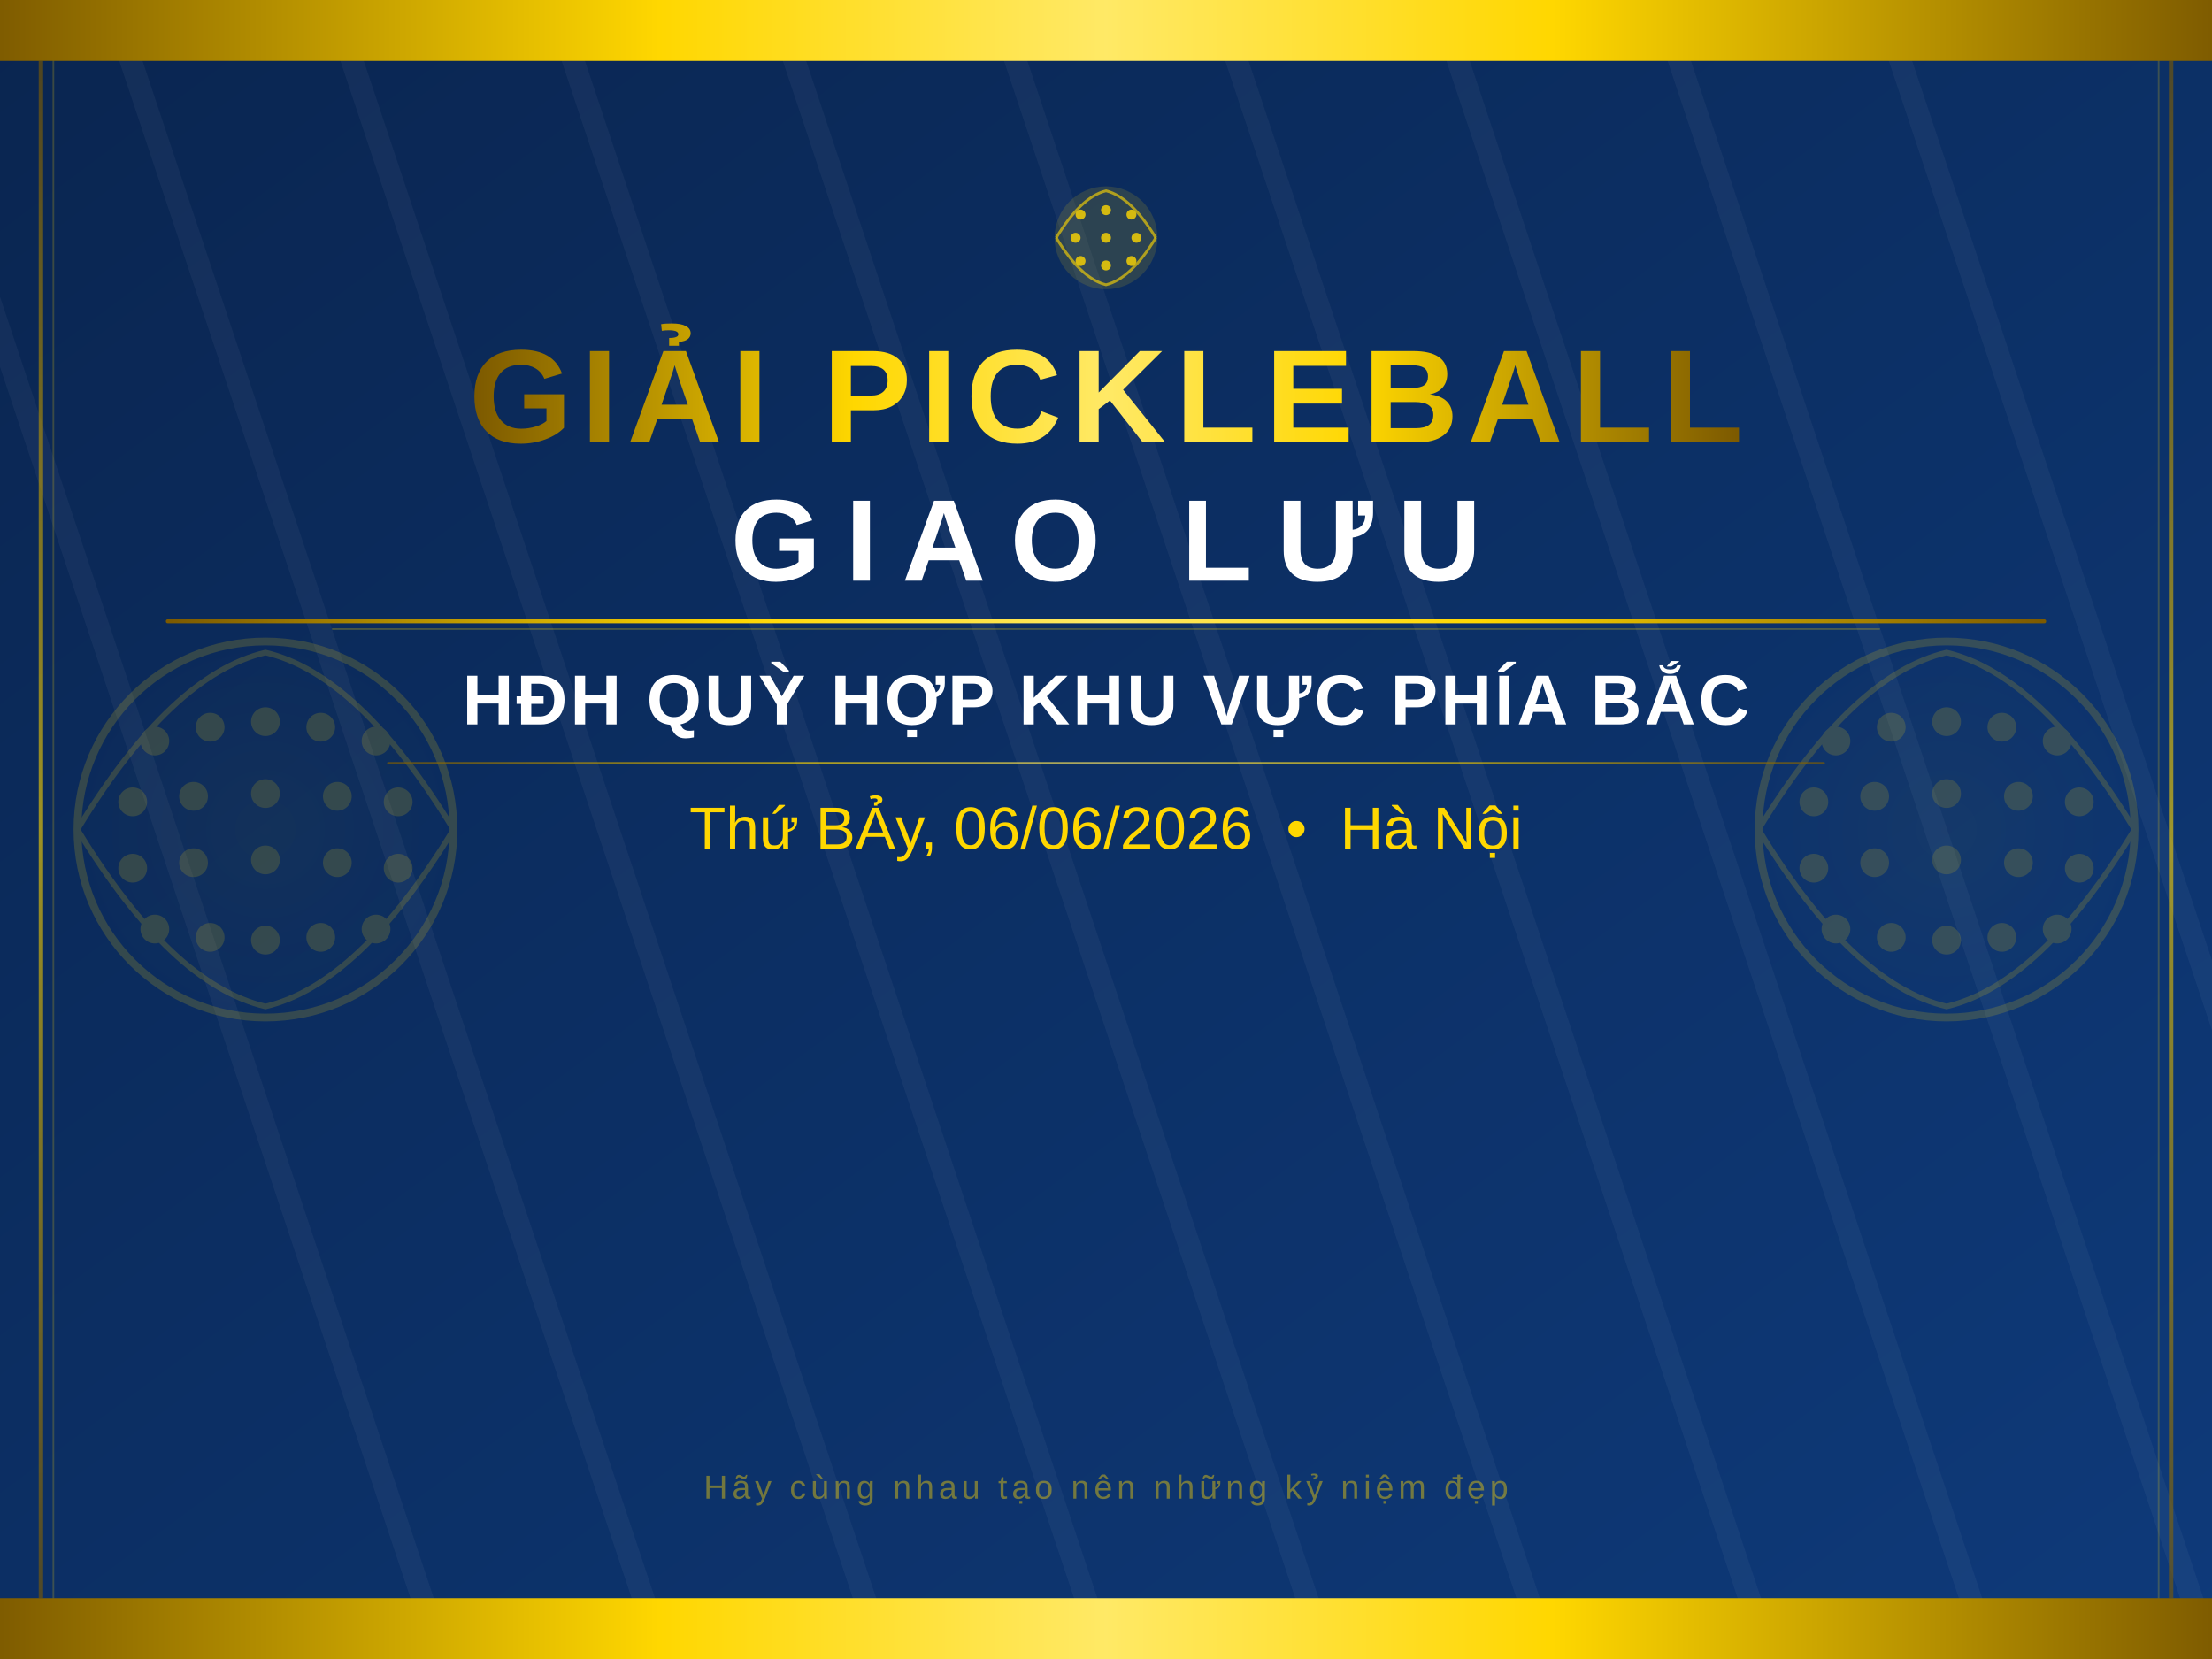
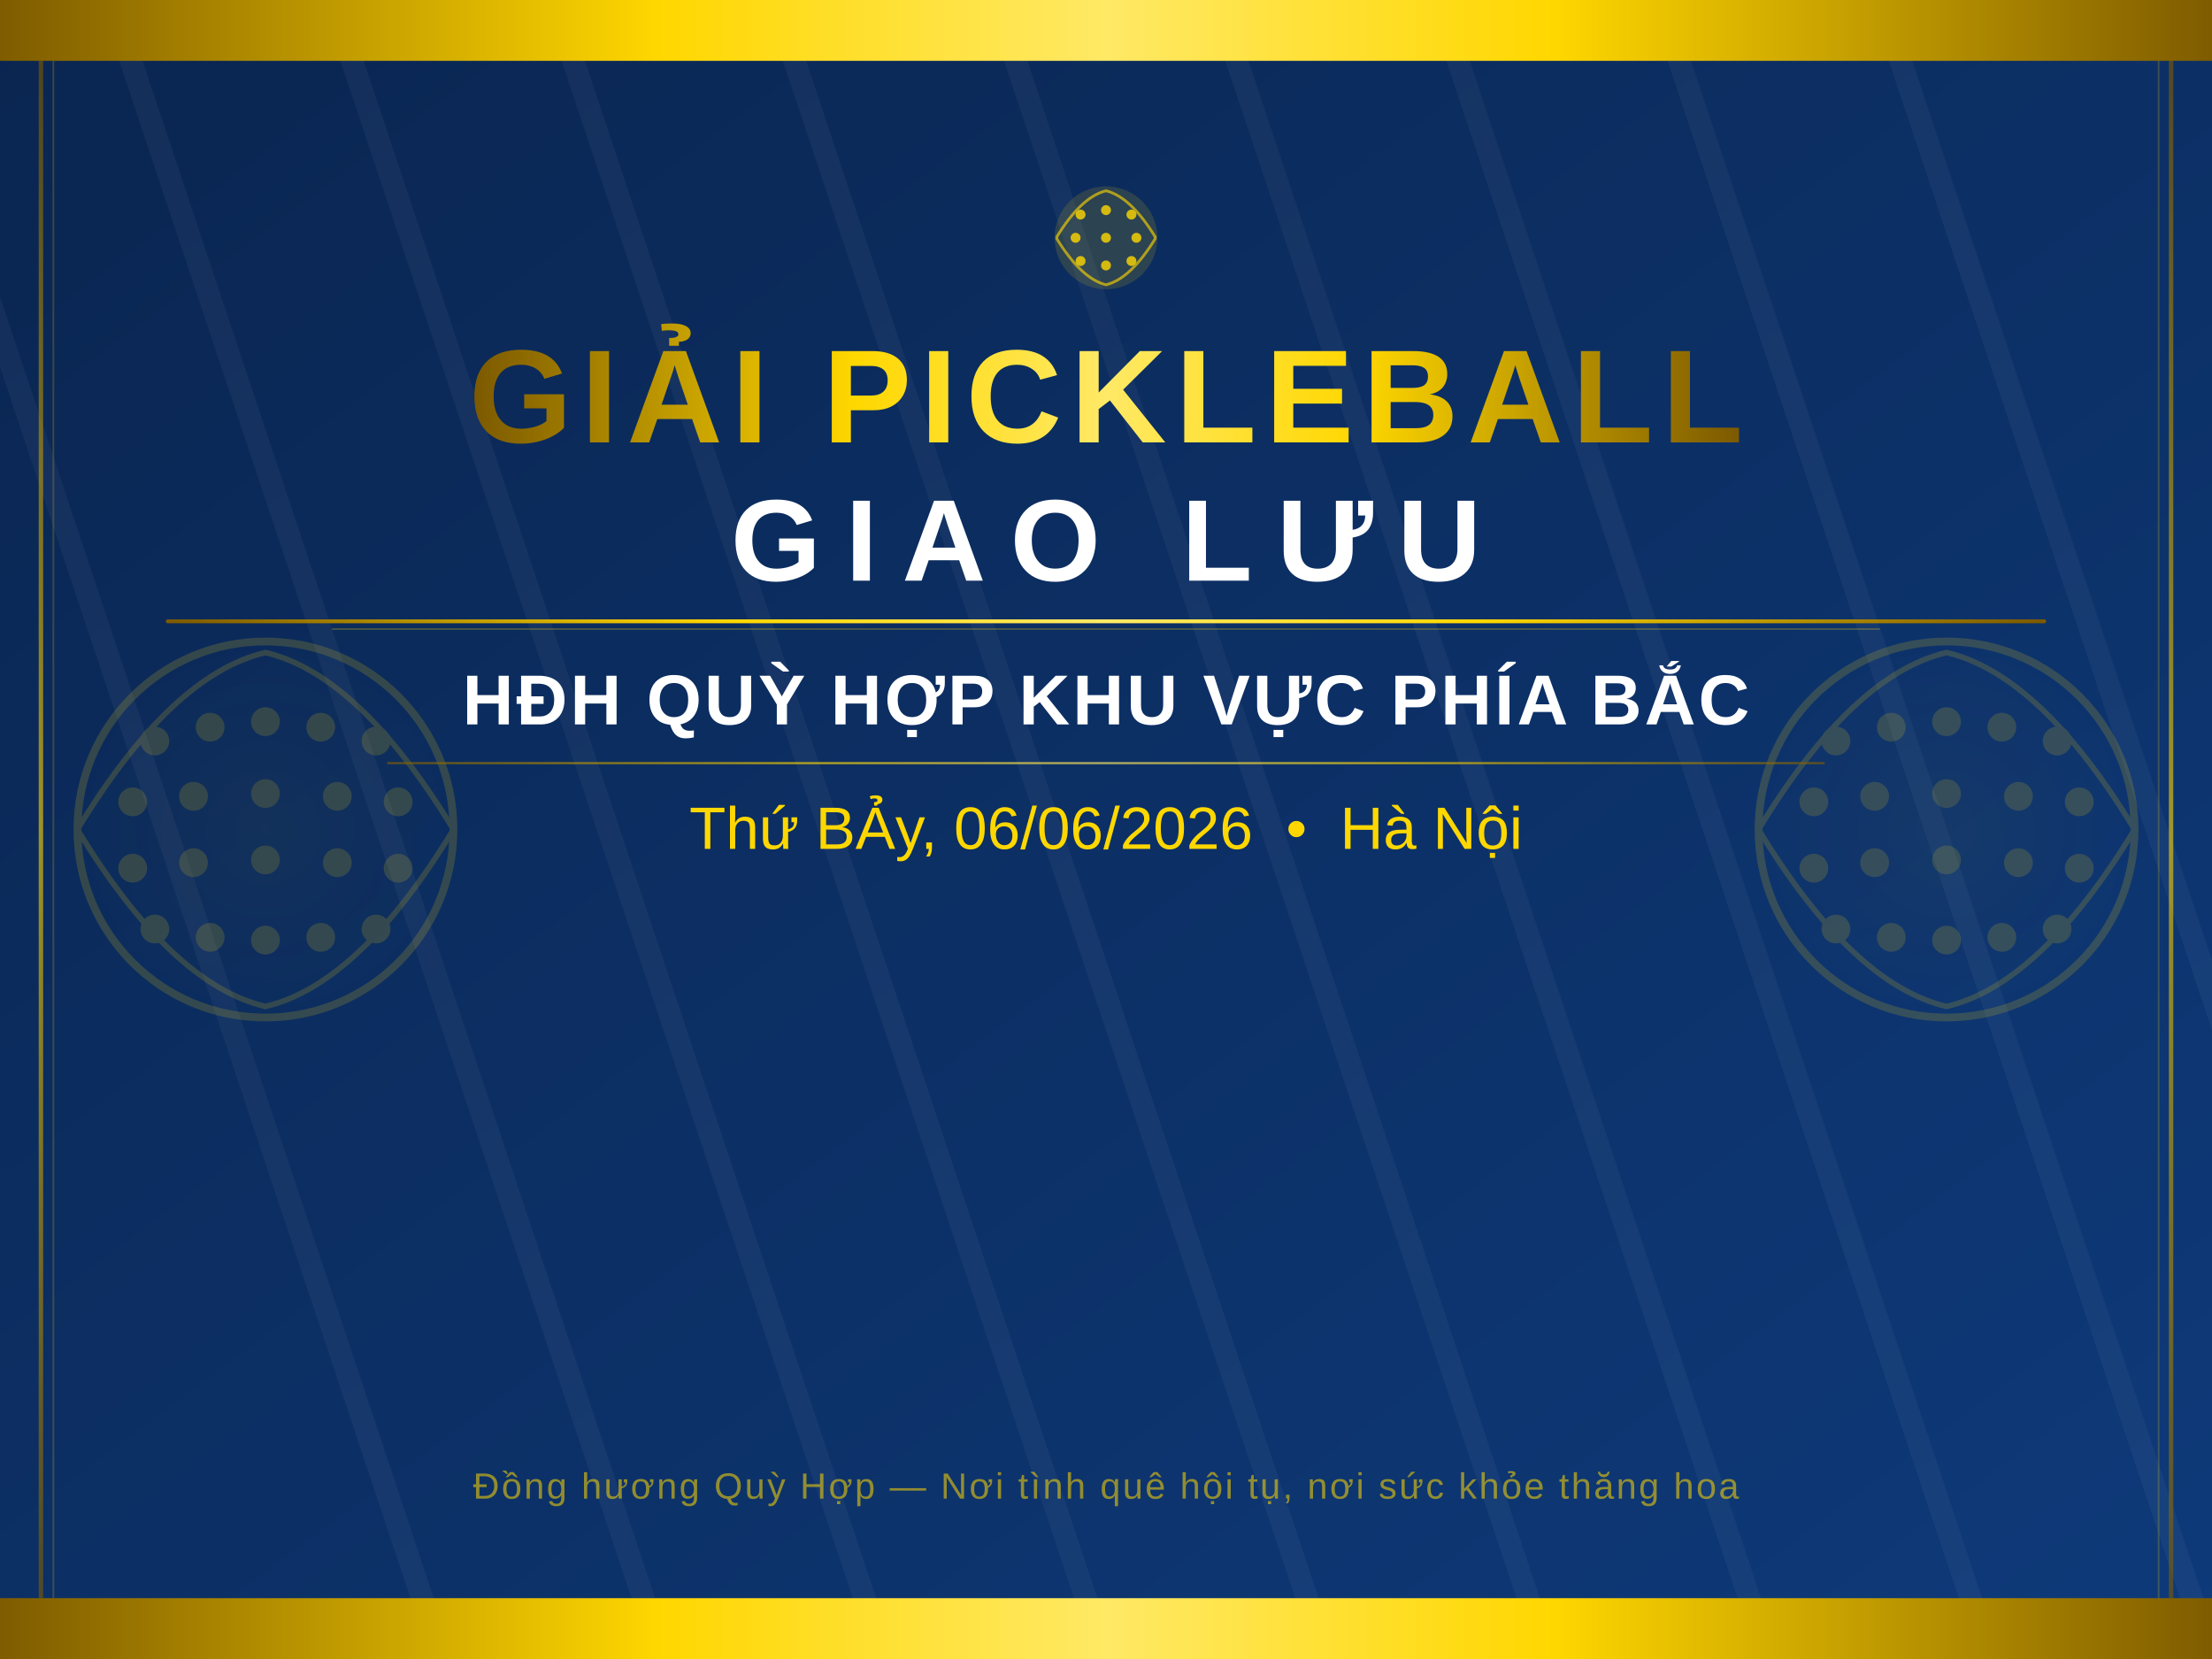
<svg xmlns="http://www.w3.org/2000/svg" viewBox="0 0 4000 3000" width="4000" height="3000">
  <defs>
    <linearGradient id="bgGrad" x1="0%" y1="0%" x2="100%" y2="100%">
      <stop offset="0%" stop-color="#0a2550" />
      <stop offset="100%" stop-color="#0e3a7a" />
    </linearGradient>
    <linearGradient id="goldH" x1="0%" y1="0%" x2="100%" y2="0%">
      <stop offset="0%" stop-color="#7d5a00" />
      <stop offset="30%" stop-color="#ffd700" />
      <stop offset="50%" stop-color="#ffe966" />
      <stop offset="70%" stop-color="#ffd700" />
      <stop offset="100%" stop-color="#7d5a00" />
    </linearGradient>
    <linearGradient id="goldV" x1="0%" y1="0%" x2="0%" y2="100%">
      <stop offset="0%" stop-color="#7d5a00" />
      <stop offset="50%" stop-color="#ffd700" />
      <stop offset="100%" stop-color="#7d5a00" />
    </linearGradient>
    <radialGradient id="ballGlow" cx="50%" cy="50%" r="50%">
      <stop offset="0%" stop-color="#ffd700" stop-opacity="0.18" />
      <stop offset="100%" stop-color="#ffd700" stop-opacity="0" />
    </radialGradient>
  </defs>
  <rect width="4000" height="3000" fill="url(#bgGrad)" />
  <g opacity="0.04" stroke="#ffffff" stroke-width="40">
    <line x1="-200" y1="0" x2="800" y2="3000" />
    <line x1="200" y1="0" x2="1200" y2="3000" />
    <line x1="600" y1="0" x2="1600" y2="3000" />
    <line x1="1000" y1="0" x2="2000" y2="3000" />
    <line x1="1400" y1="0" x2="2400" y2="3000" />
    <line x1="1800" y1="0" x2="2800" y2="3000" />
    <line x1="2200" y1="0" x2="3200" y2="3000" />
    <line x1="2600" y1="0" x2="3600" y2="3000" />
    <line x1="3000" y1="0" x2="4000" y2="3000" />
    <line x1="3400" y1="0" x2="4400" y2="3000" />
  </g>
  <rect x="0" y="0" width="4000" height="110" fill="url(#goldH)" />
  <rect x="0" y="2890" width="4000" height="110" fill="url(#goldH)" />
  <rect x="70" y="110" width="8" height="2780" fill="url(#goldV)" opacity="0.6" />
  <rect x="3922" y="110" width="8" height="2780" fill="url(#goldV)" opacity="0.6" />
  <rect x="95" y="110" width="3" height="2780" fill="#ffd700" opacity="0.2" />
  <rect x="3902" y="110" width="3" height="2780" fill="#ffd700" opacity="0.2" />
  <g transform="translate(480,1500)" opacity="0.17">
    <circle r="340" fill="url(#ballGlow)" stroke="#ffd700" stroke-width="14" />
    <path d="M-340,0 Q-170,-280 0,-320 Q170,-280 340,0" fill="none" stroke="#ffd700" stroke-width="10" />
    <path d="M-340,0 Q-170,280 0,320 Q170,280 340,0" fill="none" stroke="#ffd700" stroke-width="10" />
    <circle cx="-200" cy="-160" r="26" fill="#ffd700" />
    <circle cx="-100" cy="-185" r="26" fill="#ffd700" />
    <circle cx="0" cy="-195" r="26" fill="#ffd700" />
    <circle cx="100" cy="-185" r="26" fill="#ffd700" />
    <circle cx="200" cy="-160" r="26" fill="#ffd700" />
    <circle cx="-240" cy="-50" r="26" fill="#ffd700" />
    <circle cx="-130" cy="-60" r="26" fill="#ffd700" />
    <circle cx="0" cy="-65" r="26" fill="#ffd700" />
    <circle cx="130" cy="-60" r="26" fill="#ffd700" />
    <circle cx="240" cy="-50" r="26" fill="#ffd700" />
    <circle cx="-240" cy="70" r="26" fill="#ffd700" />
    <circle cx="-130" cy="60" r="26" fill="#ffd700" />
    <circle cx="0" cy="55" r="26" fill="#ffd700" />
    <circle cx="130" cy="60" r="26" fill="#ffd700" />
    <circle cx="240" cy="70" r="26" fill="#ffd700" />
    <circle cx="-200" cy="180" r="26" fill="#ffd700" />
    <circle cx="-100" cy="195" r="26" fill="#ffd700" />
    <circle cx="0" cy="200" r="26" fill="#ffd700" />
    <circle cx="100" cy="195" r="26" fill="#ffd700" />
    <circle cx="200" cy="180" r="26" fill="#ffd700" />
  </g>
  <g transform="translate(3520,1500)" opacity="0.17">
    <circle r="340" fill="url(#ballGlow)" stroke="#ffd700" stroke-width="14" />
    <path d="M-340,0 Q-170,-280 0,-320 Q170,-280 340,0" fill="none" stroke="#ffd700" stroke-width="10" />
    <path d="M-340,0 Q-170,280 0,320 Q170,280 340,0" fill="none" stroke="#ffd700" stroke-width="10" />
    <circle cx="-200" cy="-160" r="26" fill="#ffd700" />
    <circle cx="-100" cy="-185" r="26" fill="#ffd700" />
    <circle cx="0" cy="-195" r="26" fill="#ffd700" />
    <circle cx="100" cy="-185" r="26" fill="#ffd700" />
    <circle cx="200" cy="-160" r="26" fill="#ffd700" />
    <circle cx="-240" cy="-50" r="26" fill="#ffd700" />
    <circle cx="-130" cy="-60" r="26" fill="#ffd700" />
    <circle cx="0" cy="-65" r="26" fill="#ffd700" />
    <circle cx="130" cy="-60" r="26" fill="#ffd700" />
    <circle cx="240" cy="-50" r="26" fill="#ffd700" />
    <circle cx="-240" cy="70" r="26" fill="#ffd700" />
    <circle cx="-130" cy="60" r="26" fill="#ffd700" />
    <circle cx="0" cy="55" r="26" fill="#ffd700" />
    <circle cx="130" cy="60" r="26" fill="#ffd700" />
    <circle cx="240" cy="70" r="26" fill="#ffd700" />
    <circle cx="-200" cy="180" r="26" fill="#ffd700" />
    <circle cx="-100" cy="195" r="26" fill="#ffd700" />
    <circle cx="0" cy="200" r="26" fill="#ffd700" />
    <circle cx="100" cy="195" r="26" fill="#ffd700" />
    <circle cx="200" cy="180" r="26" fill="#ffd700" />
  </g>
  <g transform="translate(2000,430)" opacity="0.9">
    <circle r="90" fill="#ffd700" opacity="0.15" stroke="#ffd700" stroke-width="6" />
    <path d="M-90,0 Q-45,-74 0,-85 Q45,-74 90,0" fill="none" stroke="#ffd700" stroke-width="5" opacity="0.7" />
    <path d="M-90,0 Q-45,74 0,85 Q45,74 90,0" fill="none" stroke="#ffd700" stroke-width="5" opacity="0.7" />
    <circle cx="-46" cy="-42" r="9" fill="#ffd700" opacity="0.9" />
    <circle cx="0" cy="-50" r="9" fill="#ffd700" opacity="0.9" />
    <circle cx="46" cy="-42" r="9" fill="#ffd700" opacity="0.9" />
    <circle cx="-55" cy="0" r="9" fill="#ffd700" opacity="0.9" />
    <circle cx="0" cy="0" r="9" fill="#ffd700" opacity="0.9" />
    <circle cx="55" cy="0" r="9" fill="#ffd700" opacity="0.9" />
    <circle cx="-46" cy="42" r="9" fill="#ffd700" opacity="0.9" />
    <circle cx="0" cy="50" r="9" fill="#ffd700" opacity="0.9" />
    <circle cx="46" cy="42" r="9" fill="#ffd700" opacity="0.9" />
  </g>
  <text x="2000" y="800" text-anchor="middle" font-family="'Arial Black', Arial, sans-serif" font-size="240" font-weight="900" letter-spacing="16" fill="url(#goldH)">GIẢI PICKLEBALL</text>
  <text x="2000" y="1050" text-anchor="middle" font-family="'Arial Black', Arial, sans-serif" font-size="210" font-weight="900" letter-spacing="44" fill="#ffffff">GIAO LƯU</text>
  <rect x="300" y="1120" width="3400" height="7" fill="url(#goldH)" rx="3" />
  <rect x="600" y="1136" width="2800" height="3" fill="#ffd700" opacity="0.25" rx="2" />
  <text x="2000" y="1310" text-anchor="middle" font-family="Arial, sans-serif" font-size="128" font-weight="bold" letter-spacing="5" fill="#ffffff">HĐH QUỲ HỢP KHU VỰC PHÍA BẮC</text>
  <rect x="700" y="1378" width="2600" height="4" fill="url(#goldH)" opacity="0.65" rx="2" />
  <text x="2000" y="1535" text-anchor="middle" font-family="Arial, sans-serif" font-size="108" fill="#ffd700">
    Thứ BẢy, 06/06/2026  •  Hà Nội
  </text>
-   <text x="2000" y="2710" text-anchor="middle" font-family="Arial, sans-serif" font-size="60" fill="#ffd700" opacity="0.42" letter-spacing="8">Hãy cùng nhau tạo nên những kỷ niệm đẹp</text>
+   <text x="2000" y="2710" text-anchor="middle" font-family="Arial, sans-serif" font-size="66" fill="#ffd700" opacity="0.55" letter-spacing="4">Đồng hương Quỳ Hợp — Nơi tình quê hội tụ, nơi sức khỏe thăng hoa</text>
</svg>
